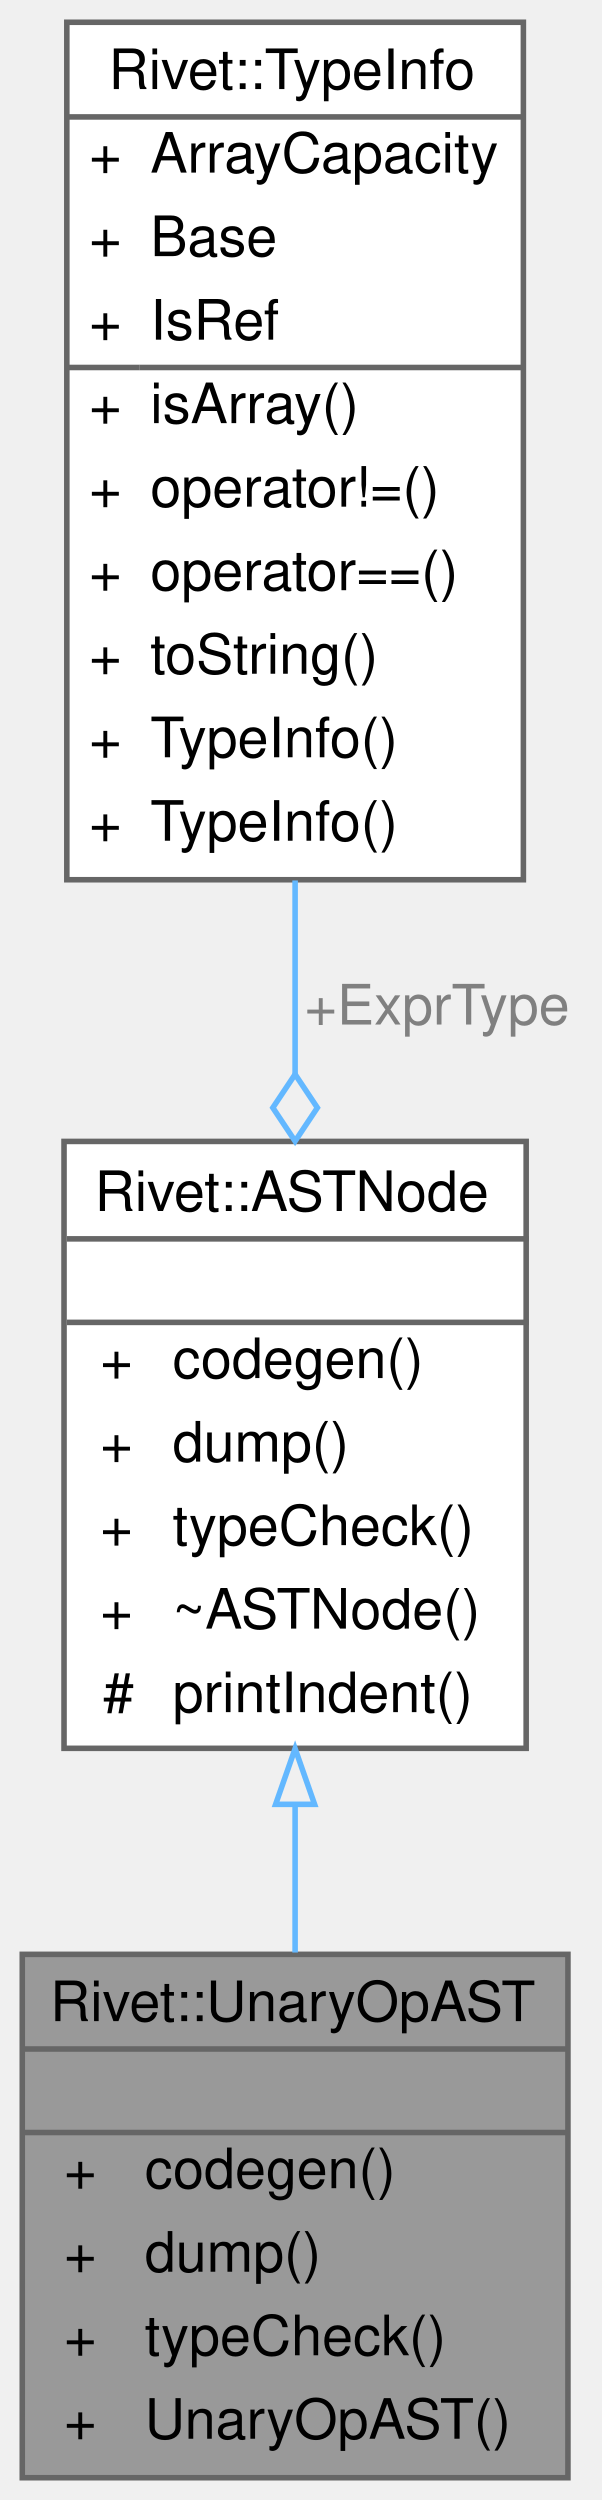
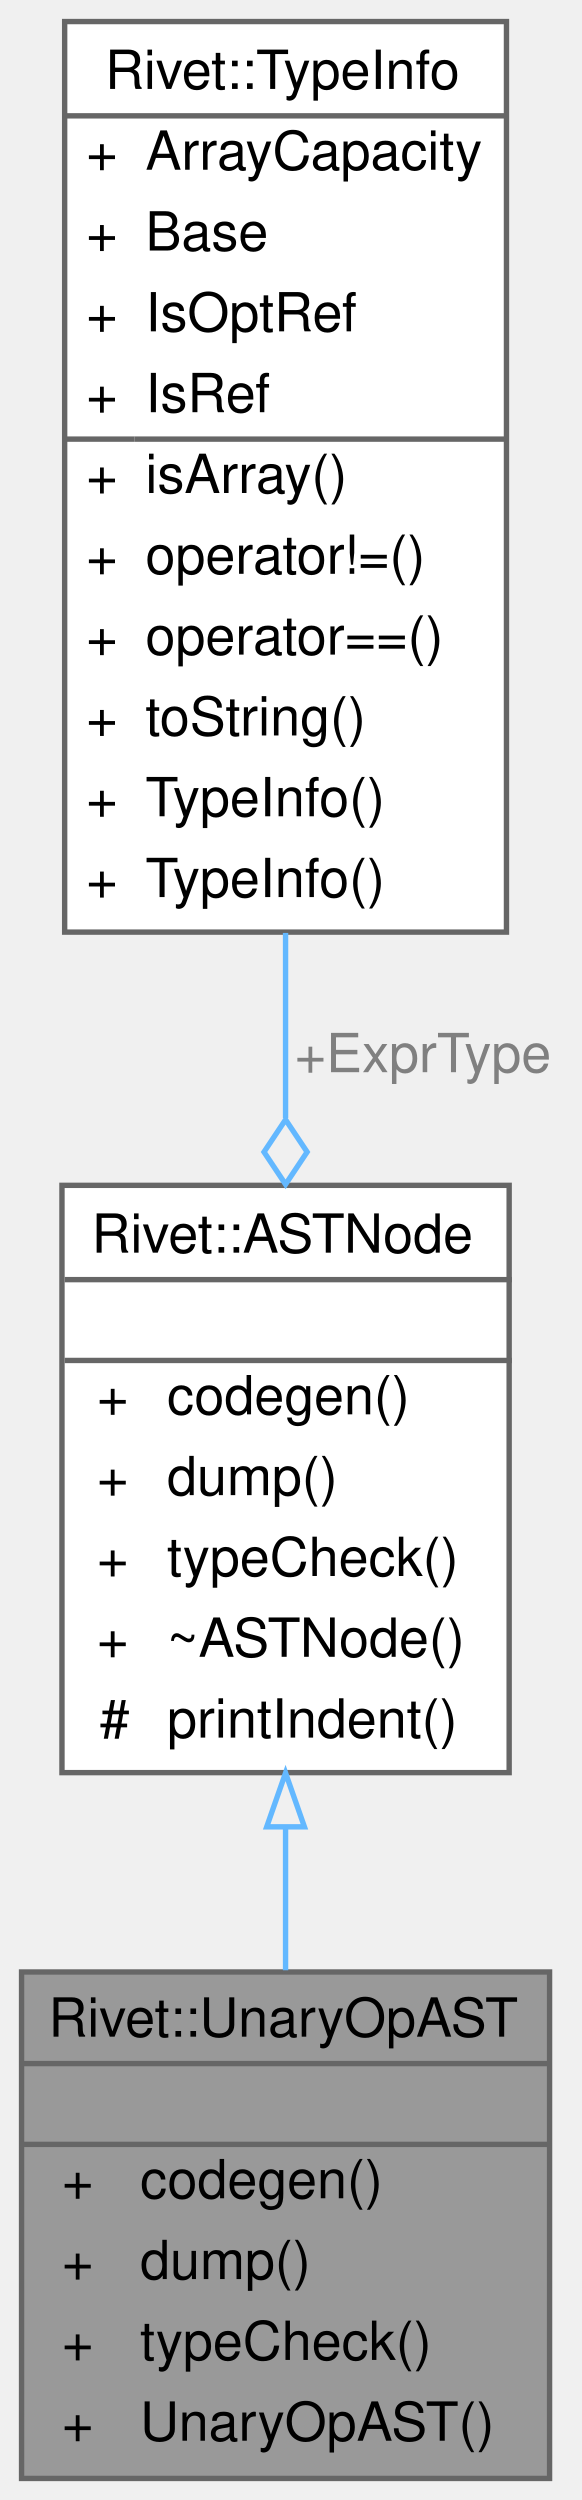
- <svg xmlns="http://www.w3.org/2000/svg" xmlns:xlink="http://www.w3.org/1999/xlink" width="108pt" height="449pt" viewBox="0.00 0.00 108.00 449.00">
-   <g id="graph0" class="graph" transform="scale(1 1) rotate(0) translate(4 445)">
+ <svg xmlns="http://www.w3.org/2000/svg" xmlns:xlink="http://www.w3.org/1999/xlink" width="108pt" height="464pt" viewBox="0.00 0.00 108.00 464.00">
+   <g id="graph0" class="graph" transform="scale(1 1) rotate(0) translate(4 460)">
    <g id="Node000001" class="node">
      <g id="a_Node000001">
        <a xlink:title="Node describing unary operators applied to a single operand (e.g.">
          <polygon fill="#999999" stroke="transparent" points="98,-94 0,-94 0,0 98,0 98,-94" />
          <text text-anchor="start" x="5" y="-82" font-family="Helvetica,sans-Serif" font-size="10.00">Rivet::UnaryOpAST</text>
          <text text-anchor="start" x="47" y="-67" font-family="Helvetica,sans-Serif" font-size="10.00"> </text>
          <text text-anchor="start" x="7.5" y="-52" font-family="Helvetica,sans-Serif" font-size="10.00">+</text>
          <text text-anchor="start" x="22" y="-52" font-family="Helvetica,sans-Serif" font-size="10.00">codegen()</text>
          <text text-anchor="start" x="7.5" y="-37" font-family="Helvetica,sans-Serif" font-size="10.00">+</text>
          <text text-anchor="start" x="22" y="-37" font-family="Helvetica,sans-Serif" font-size="10.00">dump()</text>
          <text text-anchor="start" x="7.5" y="-22" font-family="Helvetica,sans-Serif" font-size="10.00">+</text>
          <text text-anchor="start" x="22" y="-22" font-family="Helvetica,sans-Serif" font-size="10.00">typeCheck()</text>
          <text text-anchor="start" x="7.5" y="-7" font-family="Helvetica,sans-Serif" font-size="10.00">+</text>
          <text text-anchor="start" x="22" y="-7" font-family="Helvetica,sans-Serif" font-size="10.00">UnaryOpAST()</text>
          <polygon fill="#666666" stroke="#666666" points="0,-77 0,-77 98,-77 98,-77 0,-77" />
          <polygon fill="#666666" stroke="#666666" points="0,-62 0,-62 98,-62 98,-62 0,-62" />
          <polygon fill="none" stroke="#666666" points="0,0 0,-94 98,-94 98,0 0,0" />
        </a>
      </g>
    </g>
    <g id="Node000002" class="node">
      <g id="a_Node000002">
        <a xlink:href="classRivet_1_1ASTNode.html" target="_top" xlink:title="The pure virtual base class for all Abstract Syntax Tree nodes.">
          <polygon fill="white" stroke="transparent" points="90.5,-240 7.5,-240 7.5,-131 90.5,-131 90.5,-240" />
          <text text-anchor="start" x="13" y="-227.5" font-family="Helvetica,sans-Serif" font-size="10.00">Rivet::ASTNode</text>
          <text text-anchor="start" x="47.5" y="-212.5" font-family="Helvetica,sans-Serif" font-size="10.00"> </text>
          <text text-anchor="start" x="14" y="-197.5" font-family="Helvetica,sans-Serif" font-size="10.00">+</text>
          <text text-anchor="start" x="27" y="-197.5" font-family="Helvetica,sans-Serif" font-size="10.00">codegen()</text>
          <text text-anchor="start" x="14" y="-182.5" font-family="Helvetica,sans-Serif" font-size="10.00">+</text>
          <text text-anchor="start" x="27" y="-182.5" font-family="Helvetica,sans-Serif" font-size="10.00">dump()</text>
          <text text-anchor="start" x="14" y="-167.5" font-family="Helvetica,sans-Serif" font-size="10.00">+</text>
          <text text-anchor="start" x="27" y="-167.5" font-family="Helvetica,sans-Serif" font-size="10.00">typeCheck()</text>
          <text text-anchor="start" x="14" y="-152.5" font-family="Helvetica,sans-Serif" font-size="10.00">+</text>
          <text text-anchor="start" x="27" y="-152.5" font-family="Helvetica,sans-Serif" font-size="10.00">~ASTNode()</text>
          <text text-anchor="start" x="14.5" y="-137.5" font-family="Helvetica,sans-Serif" font-size="10.00">#</text>
          <text text-anchor="start" x="27" y="-137.5" font-family="Helvetica,sans-Serif" font-size="10.00">printIndent()</text>
          <polygon fill="#666666" stroke="#666666" points="8,-222.5 8,-222.5 91,-222.5 91,-222.5 8,-222.5" />
          <polygon fill="#666666" stroke="#666666" points="8,-207.5 8,-207.5 91,-207.5 91,-207.5 8,-207.5" />
          <polygon fill="none" stroke="#666666" points="7.5,-131 7.5,-240 90.5,-240 90.5,-131 7.5,-131" />
        </a>
      </g>
    </g>
    <g id="edge1_Node000001_Node000002" class="edge">
      <g id="a_edge1_Node000001_Node000002">
        <a xlink:title=" ">
          <path fill="none" stroke="#63b8ff" d="M49,-120.91C49,-111.95 49,-102.88 49,-94.32" />
          <polygon fill="none" stroke="#63b8ff" points="45.5,-120.94 49,-130.94 52.5,-120.94 45.5,-120.94" />
        </a>
      </g>
    </g>
    <g id="Node000003" class="node">
      <g id="a_Node000003">
        <a xlink:href="structRivet_1_1TypeInfo.html" target="_top" xlink:title="Encapsulates a data type, its reference semantics, and array capacity if applicable.">
-           <polygon fill="white" stroke="transparent" points="90,-441 8,-441 8,-287 90,-287 90,-441" />
-           <text text-anchor="start" x="15.5" y="-429" font-family="Helvetica,sans-Serif" font-size="10.00">Rivet::TypeInfo</text>
-           <text text-anchor="start" x="12" y="-414" font-family="Helvetica,sans-Serif" font-size="10.00">+</text>
-           <text text-anchor="start" x="23" y="-414" font-family="Helvetica,sans-Serif" font-size="10.00">ArrayCapacity</text>
-           <text text-anchor="start" x="12" y="-399" font-family="Helvetica,sans-Serif" font-size="10.00">+</text>
-           <text text-anchor="start" x="23" y="-399" font-family="Helvetica,sans-Serif" font-size="10.00">Base</text>
-           <text text-anchor="start" x="12" y="-384" font-family="Helvetica,sans-Serif" font-size="10.00">+</text>
-           <text text-anchor="start" x="23" y="-384" font-family="Helvetica,sans-Serif" font-size="10.00">IsRef</text>
-           <text text-anchor="start" x="12" y="-369" font-family="Helvetica,sans-Serif" font-size="10.00">+</text>
-           <text text-anchor="start" x="23" y="-369" font-family="Helvetica,sans-Serif" font-size="10.00">isArray()</text>
-           <text text-anchor="start" x="12" y="-354" font-family="Helvetica,sans-Serif" font-size="10.00">+</text>
-           <text text-anchor="start" x="23" y="-354" font-family="Helvetica,sans-Serif" font-size="10.00">operator!=()</text>
-           <text text-anchor="start" x="12" y="-339" font-family="Helvetica,sans-Serif" font-size="10.00">+</text>
-           <text text-anchor="start" x="23" y="-339" font-family="Helvetica,sans-Serif" font-size="10.00">operator==()</text>
-           <text text-anchor="start" x="12" y="-324" font-family="Helvetica,sans-Serif" font-size="10.00">+</text>
-           <text text-anchor="start" x="23" y="-324" font-family="Helvetica,sans-Serif" font-size="10.00">toString()</text>
-           <text text-anchor="start" x="12" y="-309" font-family="Helvetica,sans-Serif" font-size="10.00">+</text>
-           <text text-anchor="start" x="23" y="-309" font-family="Helvetica,sans-Serif" font-size="10.00">TypeInfo()</text>
-           <text text-anchor="start" x="12" y="-294" font-family="Helvetica,sans-Serif" font-size="10.00">+</text>
-           <text text-anchor="start" x="23" y="-294" font-family="Helvetica,sans-Serif" font-size="10.00">TypeInfo()</text>
-           <polygon fill="#666666" stroke="#666666" points="8,-424 8,-424 90,-424 90,-424 8,-424" />
-           <polygon fill="#666666" stroke="#666666" points="8,-379 8,-379 21,-379 21,-379 8,-379" />
-           <polygon fill="#666666" stroke="#666666" points="21,-379 21,-379 90,-379 90,-379 21,-379" />
-           <polygon fill="none" stroke="#666666" points="8,-287 8,-441 90,-441 90,-287 8,-287" />
+           <polygon fill="white" stroke="transparent" points="90,-456 8,-456 8,-287 90,-287 90,-456" />
+           <text text-anchor="start" x="15.5" y="-443.5" font-family="Helvetica,sans-Serif" font-size="10.00">Rivet::TypeInfo</text>
+           <text text-anchor="start" x="12" y="-428.5" font-family="Helvetica,sans-Serif" font-size="10.00">+</text>
+           <text text-anchor="start" x="23" y="-428.5" font-family="Helvetica,sans-Serif" font-size="10.00">ArrayCapacity</text>
+           <text text-anchor="start" x="12" y="-413.5" font-family="Helvetica,sans-Serif" font-size="10.00">+</text>
+           <text text-anchor="start" x="23" y="-413.5" font-family="Helvetica,sans-Serif" font-size="10.00">Base</text>
+           <text text-anchor="start" x="12" y="-398.5" font-family="Helvetica,sans-Serif" font-size="10.00">+</text>
+           <text text-anchor="start" x="23" y="-398.5" font-family="Helvetica,sans-Serif" font-size="10.00">IsOptRef</text>
+           <text text-anchor="start" x="12" y="-383.5" font-family="Helvetica,sans-Serif" font-size="10.00">+</text>
+           <text text-anchor="start" x="23" y="-383.5" font-family="Helvetica,sans-Serif" font-size="10.00">IsRef</text>
+           <text text-anchor="start" x="12" y="-368.5" font-family="Helvetica,sans-Serif" font-size="10.00">+</text>
+           <text text-anchor="start" x="23" y="-368.5" font-family="Helvetica,sans-Serif" font-size="10.00">isArray()</text>
+           <text text-anchor="start" x="12" y="-353.5" font-family="Helvetica,sans-Serif" font-size="10.00">+</text>
+           <text text-anchor="start" x="23" y="-353.5" font-family="Helvetica,sans-Serif" font-size="10.00">operator!=()</text>
+           <text text-anchor="start" x="12" y="-338.5" font-family="Helvetica,sans-Serif" font-size="10.00">+</text>
+           <text text-anchor="start" x="23" y="-338.5" font-family="Helvetica,sans-Serif" font-size="10.00">operator==()</text>
+           <text text-anchor="start" x="12" y="-323.5" font-family="Helvetica,sans-Serif" font-size="10.00">+</text>
+           <text text-anchor="start" x="23" y="-323.5" font-family="Helvetica,sans-Serif" font-size="10.00">toString()</text>
+           <text text-anchor="start" x="12" y="-308.5" font-family="Helvetica,sans-Serif" font-size="10.00">+</text>
+           <text text-anchor="start" x="23" y="-308.5" font-family="Helvetica,sans-Serif" font-size="10.00">TypeInfo()</text>
+           <text text-anchor="start" x="12" y="-293.5" font-family="Helvetica,sans-Serif" font-size="10.00">+</text>
+           <text text-anchor="start" x="23" y="-293.5" font-family="Helvetica,sans-Serif" font-size="10.00">TypeInfo()</text>
+           <polygon fill="#666666" stroke="#666666" points="8,-438.5 8,-438.5 90,-438.5 90,-438.5 8,-438.5" />
+           <polygon fill="#666666" stroke="#666666" points="8,-378.5 8,-378.5 21,-378.5 21,-378.5 8,-378.5" />
+           <polygon fill="#666666" stroke="#666666" points="21,-378.5 21,-378.5 90,-378.5 90,-378.5 21,-378.5" />
+           <polygon fill="none" stroke="#666666" points="8,-287 8,-456 90,-456 90,-287 8,-287" />
        </a>
      </g>
    </g>
    <g id="edge2_Node000002_Node000003" class="edge">
      <g id="a_edge2_Node000002_Node000003">
        <a xlink:title=" ">
-           <path fill="none" stroke="#63b8ff" d="M49,-286.87C49,-275.29 49,-263.42 49,-252.1" />
-           <polygon fill="none" stroke="#63b8ff" points="49,-252.05 45,-246.05 49,-240.05 53,-246.05 49,-252.05" />
+           <path fill="none" stroke="#63b8ff" d="M49,-286.85C49,-275.33 49,-263.63 49,-252.49" />
+           <polygon fill="none" stroke="#63b8ff" points="49,-252.19 45,-246.19 49,-240.19 53,-246.19 49,-252.19" />
        </a>
      </g>
      <text text-anchor="middle" x="74.5" y="-261" font-family="Helvetica,sans-Serif" font-size="10.00" fill="grey"> +ExprType</text>
    </g>
  </g>
</svg>
